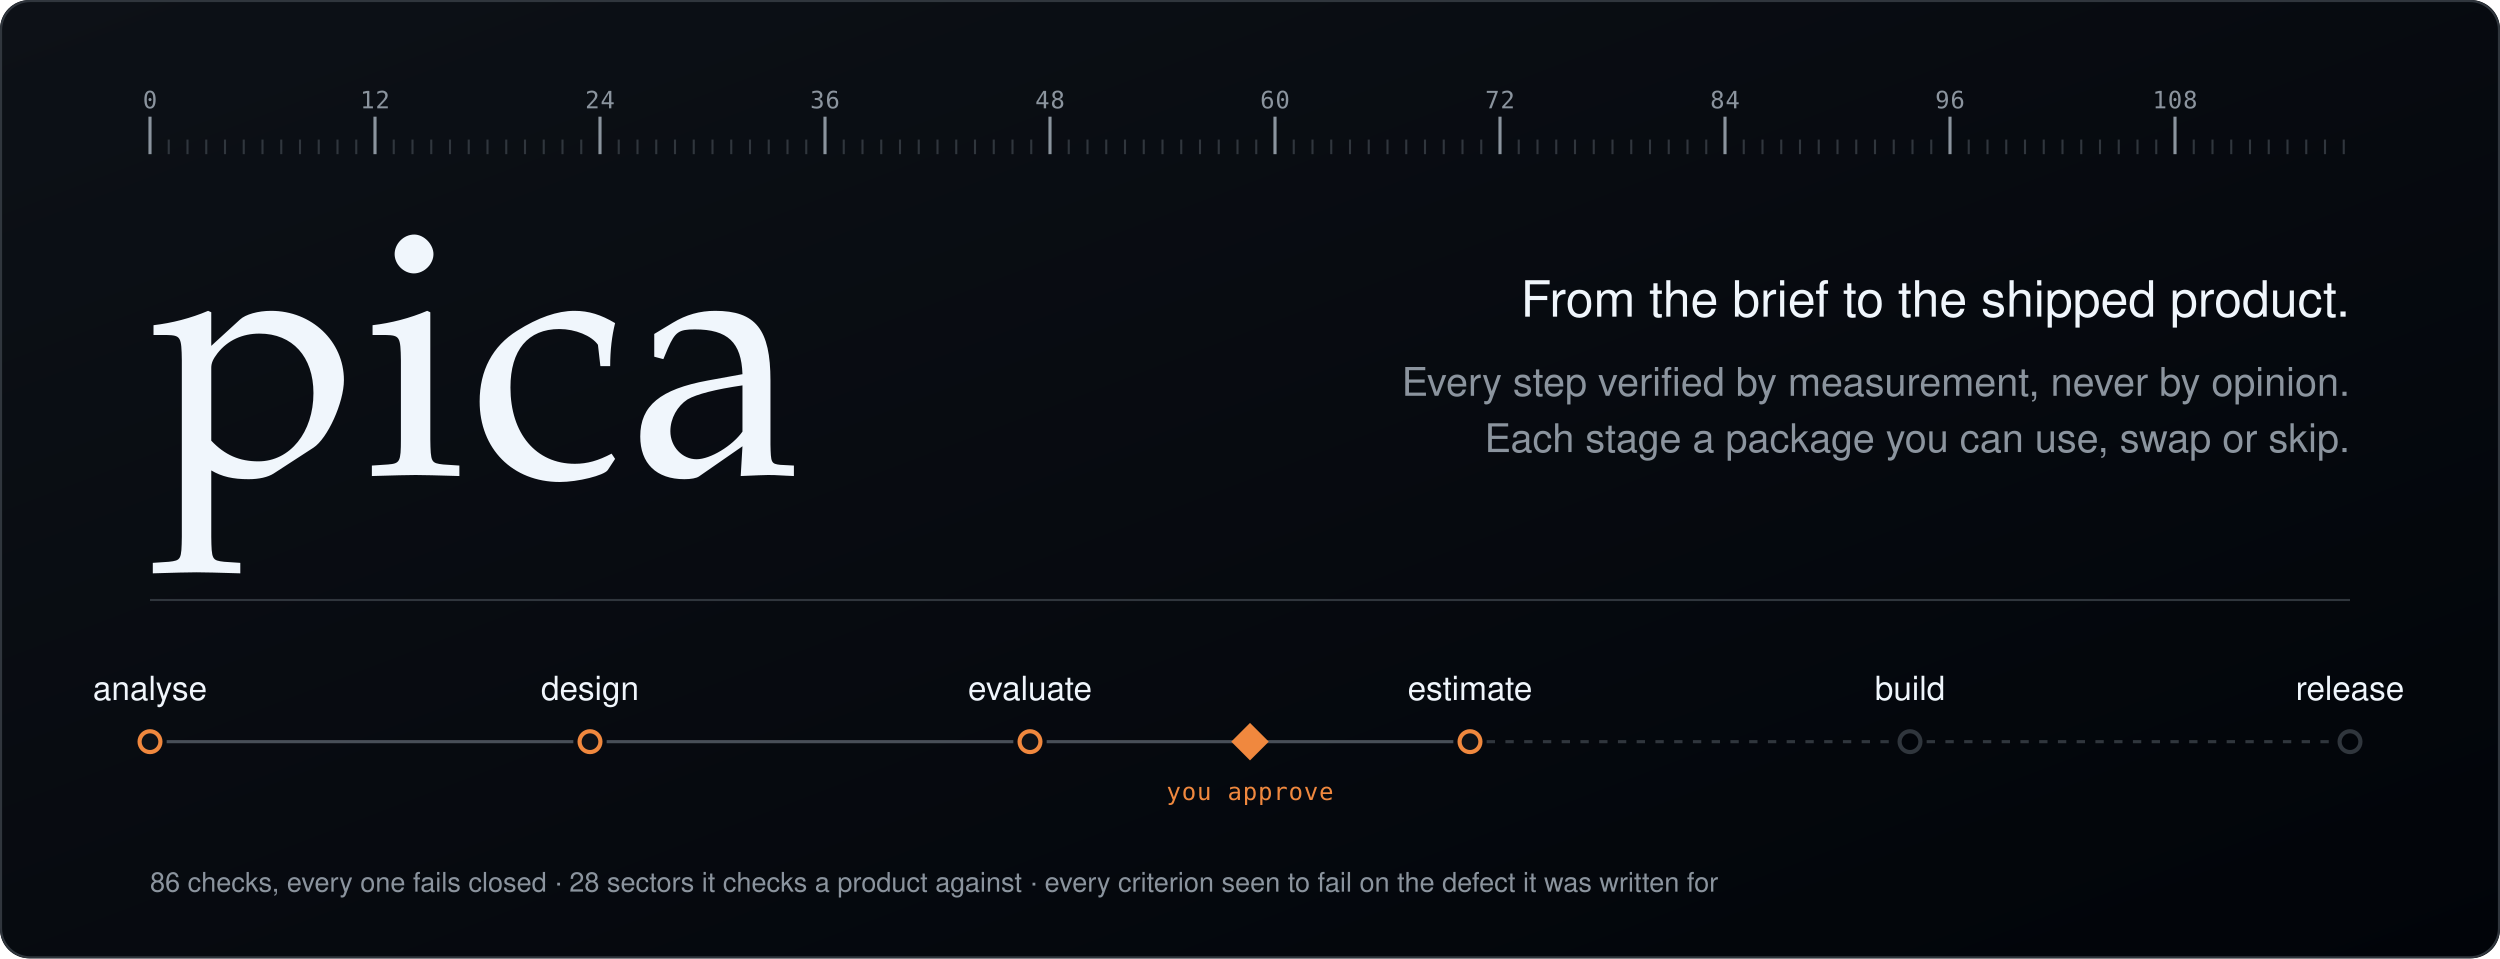
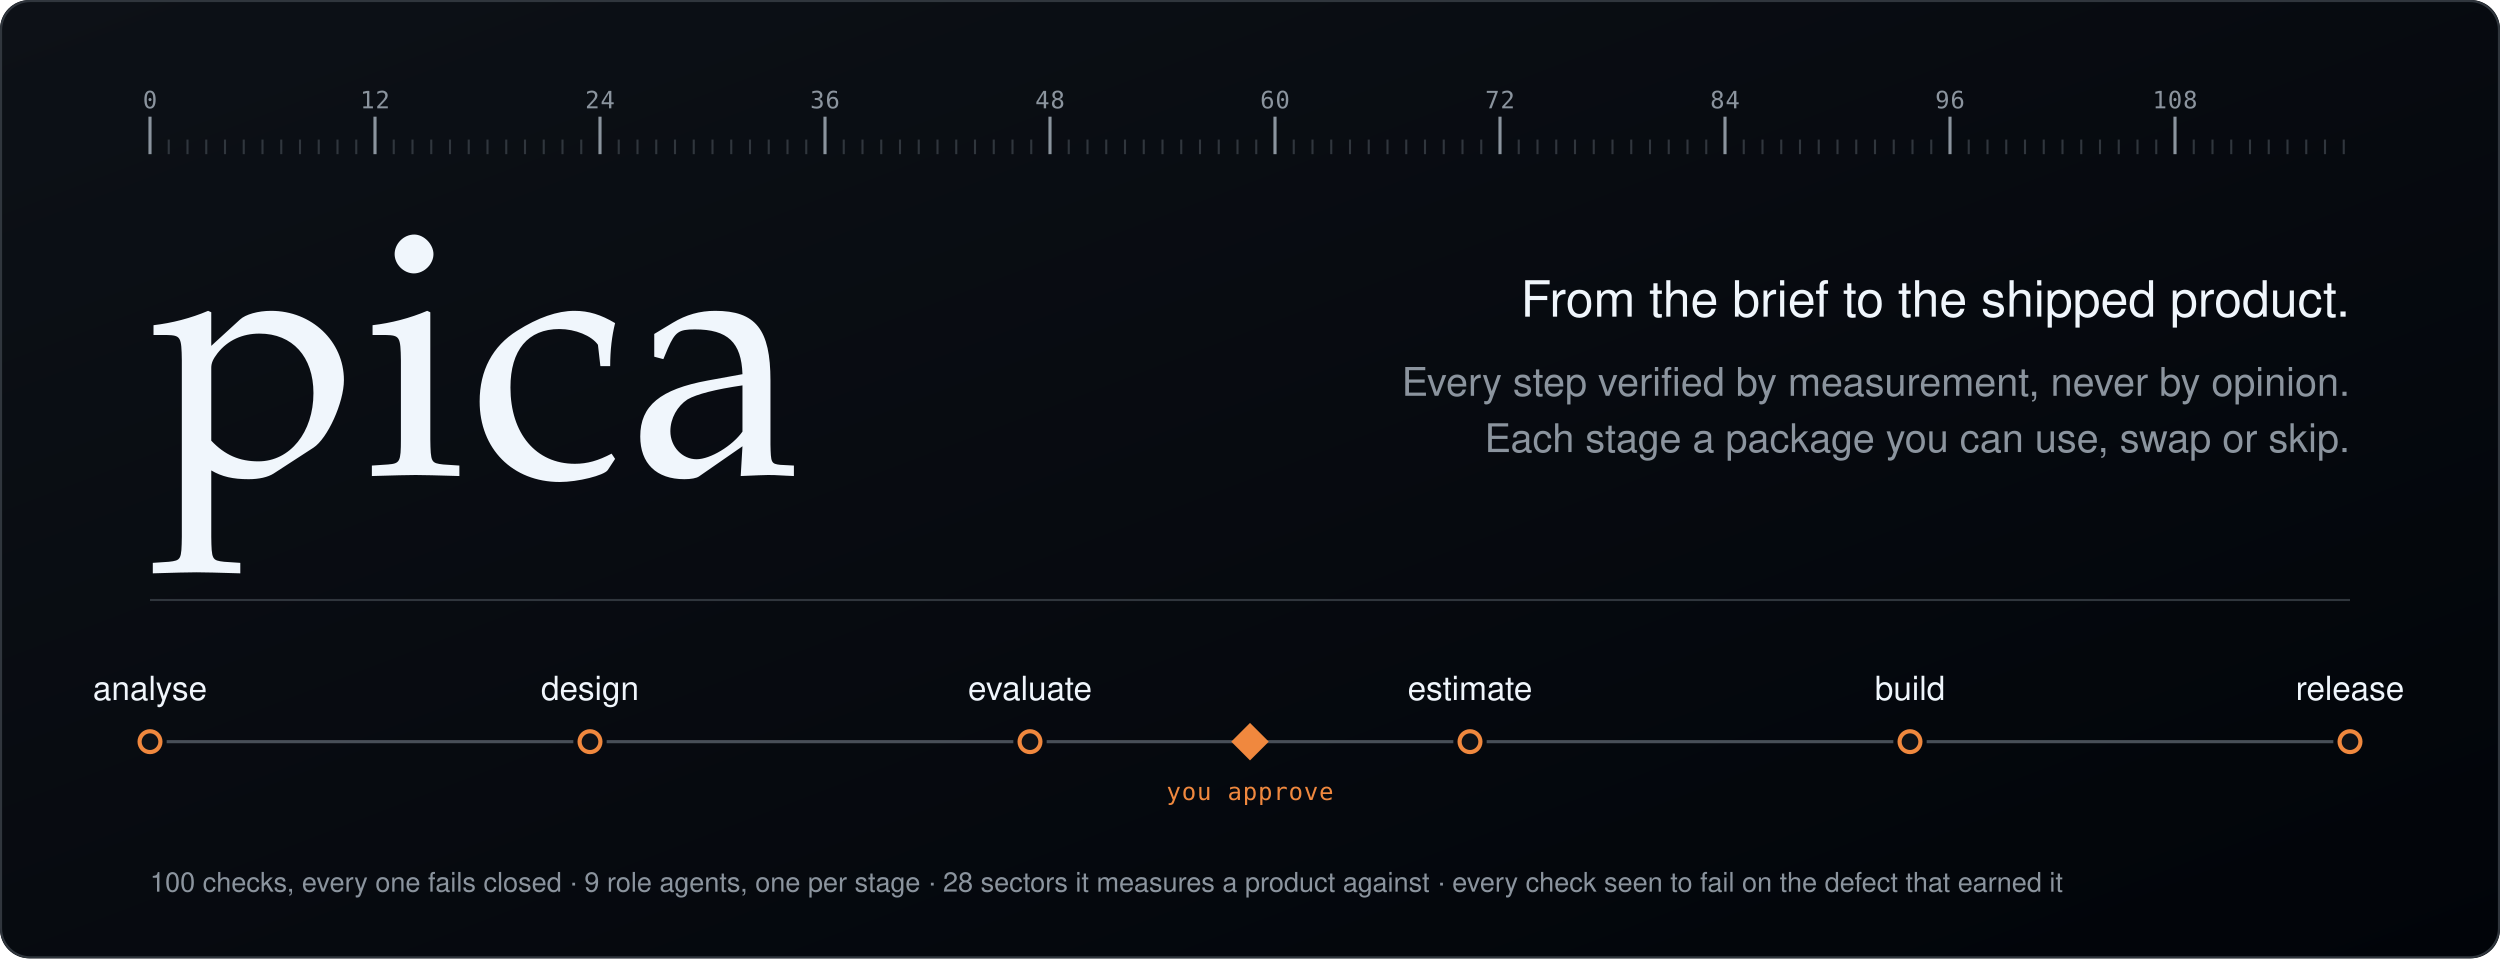
<svg xmlns="http://www.w3.org/2000/svg" viewBox="0 0 1200 460" width="1200" height="460" role="img" aria-label="pica - from the brief to the shipped product. Analyse, research, design in HTML, evaluate, estimate, architect, build and release. Every step verified by measurement, never by opinion.">
  <defs>
    <linearGradient id="bg" x1="0" y1="0" x2="1" y2="1">
      <stop offset="0%" stop-color="#0d1117" />
      <stop offset="100%" stop-color="#010409" />
    </linearGradient>
  </defs>
  <rect x="0" y="0" width="1200" height="460" rx="14" fill="url(#bg)" />
  <rect x="0.5" y="0.5" width="1199" height="459" rx="14" fill="none" stroke="#30363d" stroke-width="1" />
  <g>
    <line x1="72" y1="74" x2="72" y2="56" stroke="#8b949e" stroke-width="1.5" />
    <text x="72" y="52" fill="#8b949e" font-size="11.5" font-family="ui-monospace, SFMono-Regular, Menlo, Consolas, monospace" text-anchor="middle" letter-spacing="0.4">0</text>
    <line x1="81" y1="74" x2="81" y2="67" stroke="#30363d" stroke-width="1" />
    <line x1="90" y1="74" x2="90" y2="67" stroke="#30363d" stroke-width="1" />
    <line x1="99" y1="74" x2="99" y2="67" stroke="#30363d" stroke-width="1" />
    <line x1="108" y1="74" x2="108" y2="67" stroke="#30363d" stroke-width="1" />
    <line x1="117" y1="74" x2="117" y2="67" stroke="#30363d" stroke-width="1" />
    <line x1="126" y1="74" x2="126" y2="67" stroke="#30363d" stroke-width="1" />
    <line x1="135" y1="74" x2="135" y2="67" stroke="#30363d" stroke-width="1" />
    <line x1="144" y1="74" x2="144" y2="67" stroke="#30363d" stroke-width="1" />
    <line x1="153" y1="74" x2="153" y2="67" stroke="#30363d" stroke-width="1" />
    <line x1="162" y1="74" x2="162" y2="67" stroke="#30363d" stroke-width="1" />
    <line x1="171" y1="74" x2="171" y2="67" stroke="#30363d" stroke-width="1" />
    <line x1="180" y1="74" x2="180" y2="56" stroke="#8b949e" stroke-width="1.5" />
    <text x="180" y="52" fill="#8b949e" font-size="11.5" font-family="ui-monospace, SFMono-Regular, Menlo, Consolas, monospace" text-anchor="middle" letter-spacing="0.4">12</text>
    <line x1="189" y1="74" x2="189" y2="67" stroke="#30363d" stroke-width="1" />
    <line x1="198" y1="74" x2="198" y2="67" stroke="#30363d" stroke-width="1" />
    <line x1="207" y1="74" x2="207" y2="67" stroke="#30363d" stroke-width="1" />
    <line x1="216" y1="74" x2="216" y2="67" stroke="#30363d" stroke-width="1" />
    <line x1="225" y1="74" x2="225" y2="67" stroke="#30363d" stroke-width="1" />
    <line x1="234" y1="74" x2="234" y2="67" stroke="#30363d" stroke-width="1" />
    <line x1="243" y1="74" x2="243" y2="67" stroke="#30363d" stroke-width="1" />
    <line x1="252" y1="74" x2="252" y2="67" stroke="#30363d" stroke-width="1" />
    <line x1="261" y1="74" x2="261" y2="67" stroke="#30363d" stroke-width="1" />
    <line x1="270" y1="74" x2="270" y2="67" stroke="#30363d" stroke-width="1" />
    <line x1="279" y1="74" x2="279" y2="67" stroke="#30363d" stroke-width="1" />
    <line x1="288" y1="74" x2="288" y2="56" stroke="#8b949e" stroke-width="1.5" />
    <text x="288" y="52" fill="#8b949e" font-size="11.5" font-family="ui-monospace, SFMono-Regular, Menlo, Consolas, monospace" text-anchor="middle" letter-spacing="0.4">24</text>
    <line x1="297" y1="74" x2="297" y2="67" stroke="#30363d" stroke-width="1" />
    <line x1="306" y1="74" x2="306" y2="67" stroke="#30363d" stroke-width="1" />
    <line x1="315" y1="74" x2="315" y2="67" stroke="#30363d" stroke-width="1" />
    <line x1="324" y1="74" x2="324" y2="67" stroke="#30363d" stroke-width="1" />
    <line x1="333" y1="74" x2="333" y2="67" stroke="#30363d" stroke-width="1" />
    <line x1="342" y1="74" x2="342" y2="67" stroke="#30363d" stroke-width="1" />
    <line x1="351" y1="74" x2="351" y2="67" stroke="#30363d" stroke-width="1" />
    <line x1="360" y1="74" x2="360" y2="67" stroke="#30363d" stroke-width="1" />
    <line x1="369" y1="74" x2="369" y2="67" stroke="#30363d" stroke-width="1" />
    <line x1="378" y1="74" x2="378" y2="67" stroke="#30363d" stroke-width="1" />
    <line x1="387" y1="74" x2="387" y2="67" stroke="#30363d" stroke-width="1" />
    <line x1="396" y1="74" x2="396" y2="56" stroke="#8b949e" stroke-width="1.5" />
    <text x="396" y="52" fill="#8b949e" font-size="11.5" font-family="ui-monospace, SFMono-Regular, Menlo, Consolas, monospace" text-anchor="middle" letter-spacing="0.4">36</text>
    <line x1="405" y1="74" x2="405" y2="67" stroke="#30363d" stroke-width="1" />
    <line x1="414" y1="74" x2="414" y2="67" stroke="#30363d" stroke-width="1" />
    <line x1="423" y1="74" x2="423" y2="67" stroke="#30363d" stroke-width="1" />
    <line x1="432" y1="74" x2="432" y2="67" stroke="#30363d" stroke-width="1" />
    <line x1="441" y1="74" x2="441" y2="67" stroke="#30363d" stroke-width="1" />
    <line x1="450" y1="74" x2="450" y2="67" stroke="#30363d" stroke-width="1" />
    <line x1="459" y1="74" x2="459" y2="67" stroke="#30363d" stroke-width="1" />
    <line x1="468" y1="74" x2="468" y2="67" stroke="#30363d" stroke-width="1" />
    <line x1="477" y1="74" x2="477" y2="67" stroke="#30363d" stroke-width="1" />
    <line x1="486" y1="74" x2="486" y2="67" stroke="#30363d" stroke-width="1" />
    <line x1="495" y1="74" x2="495" y2="67" stroke="#30363d" stroke-width="1" />
    <line x1="504" y1="74" x2="504" y2="56" stroke="#8b949e" stroke-width="1.5" />
    <text x="504" y="52" fill="#8b949e" font-size="11.5" font-family="ui-monospace, SFMono-Regular, Menlo, Consolas, monospace" text-anchor="middle" letter-spacing="0.4">48</text>
    <line x1="513" y1="74" x2="513" y2="67" stroke="#30363d" stroke-width="1" />
    <line x1="522" y1="74" x2="522" y2="67" stroke="#30363d" stroke-width="1" />
    <line x1="531" y1="74" x2="531" y2="67" stroke="#30363d" stroke-width="1" />
    <line x1="540" y1="74" x2="540" y2="67" stroke="#30363d" stroke-width="1" />
    <line x1="549" y1="74" x2="549" y2="67" stroke="#30363d" stroke-width="1" />
    <line x1="558" y1="74" x2="558" y2="67" stroke="#30363d" stroke-width="1" />
    <line x1="567" y1="74" x2="567" y2="67" stroke="#30363d" stroke-width="1" />
    <line x1="576" y1="74" x2="576" y2="67" stroke="#30363d" stroke-width="1" />
    <line x1="585" y1="74" x2="585" y2="67" stroke="#30363d" stroke-width="1" />
    <line x1="594" y1="74" x2="594" y2="67" stroke="#30363d" stroke-width="1" />
    <line x1="603" y1="74" x2="603" y2="67" stroke="#30363d" stroke-width="1" />
    <line x1="612" y1="74" x2="612" y2="56" stroke="#8b949e" stroke-width="1.5" />
    <text x="612" y="52" fill="#8b949e" font-size="11.5" font-family="ui-monospace, SFMono-Regular, Menlo, Consolas, monospace" text-anchor="middle" letter-spacing="0.4">60</text>
    <line x1="621" y1="74" x2="621" y2="67" stroke="#30363d" stroke-width="1" />
    <line x1="630" y1="74" x2="630" y2="67" stroke="#30363d" stroke-width="1" />
    <line x1="639" y1="74" x2="639" y2="67" stroke="#30363d" stroke-width="1" />
    <line x1="648" y1="74" x2="648" y2="67" stroke="#30363d" stroke-width="1" />
    <line x1="657" y1="74" x2="657" y2="67" stroke="#30363d" stroke-width="1" />
    <line x1="666" y1="74" x2="666" y2="67" stroke="#30363d" stroke-width="1" />
    <line x1="675" y1="74" x2="675" y2="67" stroke="#30363d" stroke-width="1" />
    <line x1="684" y1="74" x2="684" y2="67" stroke="#30363d" stroke-width="1" />
    <line x1="693" y1="74" x2="693" y2="67" stroke="#30363d" stroke-width="1" />
    <line x1="702" y1="74" x2="702" y2="67" stroke="#30363d" stroke-width="1" />
    <line x1="711" y1="74" x2="711" y2="67" stroke="#30363d" stroke-width="1" />
    <line x1="720" y1="74" x2="720" y2="56" stroke="#8b949e" stroke-width="1.5" />
    <text x="720" y="52" fill="#8b949e" font-size="11.5" font-family="ui-monospace, SFMono-Regular, Menlo, Consolas, monospace" text-anchor="middle" letter-spacing="0.4">72</text>
    <line x1="729" y1="74" x2="729" y2="67" stroke="#30363d" stroke-width="1" />
    <line x1="738" y1="74" x2="738" y2="67" stroke="#30363d" stroke-width="1" />
    <line x1="747" y1="74" x2="747" y2="67" stroke="#30363d" stroke-width="1" />
    <line x1="756" y1="74" x2="756" y2="67" stroke="#30363d" stroke-width="1" />
    <line x1="765" y1="74" x2="765" y2="67" stroke="#30363d" stroke-width="1" />
    <line x1="774" y1="74" x2="774" y2="67" stroke="#30363d" stroke-width="1" />
    <line x1="783" y1="74" x2="783" y2="67" stroke="#30363d" stroke-width="1" />
    <line x1="792" y1="74" x2="792" y2="67" stroke="#30363d" stroke-width="1" />
    <line x1="801" y1="74" x2="801" y2="67" stroke="#30363d" stroke-width="1" />
    <line x1="810" y1="74" x2="810" y2="67" stroke="#30363d" stroke-width="1" />
    <line x1="819" y1="74" x2="819" y2="67" stroke="#30363d" stroke-width="1" />
    <line x1="828" y1="74" x2="828" y2="56" stroke="#8b949e" stroke-width="1.5" />
    <text x="828" y="52" fill="#8b949e" font-size="11.5" font-family="ui-monospace, SFMono-Regular, Menlo, Consolas, monospace" text-anchor="middle" letter-spacing="0.4">84</text>
    <line x1="837" y1="74" x2="837" y2="67" stroke="#30363d" stroke-width="1" />
    <line x1="846" y1="74" x2="846" y2="67" stroke="#30363d" stroke-width="1" />
    <line x1="855" y1="74" x2="855" y2="67" stroke="#30363d" stroke-width="1" />
    <line x1="864" y1="74" x2="864" y2="67" stroke="#30363d" stroke-width="1" />
    <line x1="873" y1="74" x2="873" y2="67" stroke="#30363d" stroke-width="1" />
    <line x1="882" y1="74" x2="882" y2="67" stroke="#30363d" stroke-width="1" />
    <line x1="891" y1="74" x2="891" y2="67" stroke="#30363d" stroke-width="1" />
    <line x1="900" y1="74" x2="900" y2="67" stroke="#30363d" stroke-width="1" />
    <line x1="909" y1="74" x2="909" y2="67" stroke="#30363d" stroke-width="1" />
    <line x1="918" y1="74" x2="918" y2="67" stroke="#30363d" stroke-width="1" />
    <line x1="927" y1="74" x2="927" y2="67" stroke="#30363d" stroke-width="1" />
    <line x1="936" y1="74" x2="936" y2="56" stroke="#8b949e" stroke-width="1.5" />
    <text x="936" y="52" fill="#8b949e" font-size="11.5" font-family="ui-monospace, SFMono-Regular, Menlo, Consolas, monospace" text-anchor="middle" letter-spacing="0.4">96</text>
    <line x1="945" y1="74" x2="945" y2="67" stroke="#30363d" stroke-width="1" />
    <line x1="954" y1="74" x2="954" y2="67" stroke="#30363d" stroke-width="1" />
    <line x1="963" y1="74" x2="963" y2="67" stroke="#30363d" stroke-width="1" />
    <line x1="972" y1="74" x2="972" y2="67" stroke="#30363d" stroke-width="1" />
    <line x1="981" y1="74" x2="981" y2="67" stroke="#30363d" stroke-width="1" />
    <line x1="990" y1="74" x2="990" y2="67" stroke="#30363d" stroke-width="1" />
    <line x1="999" y1="74" x2="999" y2="67" stroke="#30363d" stroke-width="1" />
    <line x1="1008" y1="74" x2="1008" y2="67" stroke="#30363d" stroke-width="1" />
    <line x1="1017" y1="74" x2="1017" y2="67" stroke="#30363d" stroke-width="1" />
    <line x1="1026" y1="74" x2="1026" y2="67" stroke="#30363d" stroke-width="1" />
    <line x1="1035" y1="74" x2="1035" y2="67" stroke="#30363d" stroke-width="1" />
    <line x1="1044" y1="74" x2="1044" y2="56" stroke="#8b949e" stroke-width="1.5" />
    <text x="1044" y="52" fill="#8b949e" font-size="11.5" font-family="ui-monospace, SFMono-Regular, Menlo, Consolas, monospace" text-anchor="middle" letter-spacing="0.4">108</text>
    <line x1="1053" y1="74" x2="1053" y2="67" stroke="#30363d" stroke-width="1" />
    <line x1="1062" y1="74" x2="1062" y2="67" stroke="#30363d" stroke-width="1" />
    <line x1="1071" y1="74" x2="1071" y2="67" stroke="#30363d" stroke-width="1" />
    <line x1="1080" y1="74" x2="1080" y2="67" stroke="#30363d" stroke-width="1" />
    <line x1="1089" y1="74" x2="1089" y2="67" stroke="#30363d" stroke-width="1" />
    <line x1="1098" y1="74" x2="1098" y2="67" stroke="#30363d" stroke-width="1" />
    <line x1="1107" y1="74" x2="1107" y2="67" stroke="#30363d" stroke-width="1" />
    <line x1="1116" y1="74" x2="1116" y2="67" stroke="#30363d" stroke-width="1" />
    <line x1="1125" y1="74" x2="1125" y2="67" stroke="#30363d" stroke-width="1" />
  </g>
  <text x="72" y="228" fill="#f0f6fc" font-size="168" font-family="Iowan Old Style, Palatino Linotype, Palatino, Georgia, 'Times New Roman', serif" letter-spacing="2">pica</text>
  <text x="1128" y="152" fill="#f0f6fc" font-size="24" font-family="-apple-system, BlinkMacSystemFont, 'Segoe UI', Helvetica, Arial, sans-serif" text-anchor="end">From the brief to the shipped product.</text>
  <text x="1128" y="190" fill="#8b949e" font-size="19" font-family="-apple-system, BlinkMacSystemFont, 'Segoe UI', Helvetica, Arial, sans-serif" text-anchor="end">Every step verified by measurement, never by opinion.</text>
  <text x="1128" y="217" fill="#8b949e" font-size="19" font-family="-apple-system, BlinkMacSystemFont, 'Segoe UI', Helvetica, Arial, sans-serif" text-anchor="end">Each stage a package you can use, swap or skip.</text>
  <line x1="72" y1="288" x2="1128" y2="288" stroke="#30363d" stroke-width="1" />
  <g>
    <line x1="80" y1="356" x2="275.2" y2="356" stroke="#484f58" stroke-width="1.5" />
    <line x1="291.2" y1="356" x2="486.4" y2="356" stroke="#484f58" stroke-width="1.5" />
    <line x1="502.4" y1="356" x2="697.6" y2="356" stroke="#484f58" stroke-width="1.5" />
-     <line x1="713.6" y1="356" x2="908.8" y2="356" stroke="#30363d" stroke-width="1.5" stroke-dasharray="4 5" />
-     <line x1="924.8" y1="356" x2="1120" y2="356" stroke="#30363d" stroke-width="1.5" stroke-dasharray="4 5" />
+     <line x1="713.6" y1="356" x2="908.8" y2="356" stroke="#484f58" stroke-width="1.5" />
+     <line x1="924.8" y1="356" x2="1120" y2="356" stroke="#484f58" stroke-width="1.5" />
    <circle cx="72" cy="356" r="5" fill="#0d1117" stroke="#f0883e" stroke-width="2" />
    <text x="72" y="336" fill="#f0f6fc" font-size="16" font-family="-apple-system, BlinkMacSystemFont, 'Segoe UI', Helvetica, Arial, sans-serif" text-anchor="middle">analyse</text>
    <circle cx="283.2" cy="356" r="5" fill="#0d1117" stroke="#f0883e" stroke-width="2" />
    <text x="283.2" y="336" fill="#f0f6fc" font-size="16" font-family="-apple-system, BlinkMacSystemFont, 'Segoe UI', Helvetica, Arial, sans-serif" text-anchor="middle">design</text>
    <circle cx="494.4" cy="356" r="5" fill="#0d1117" stroke="#f0883e" stroke-width="2" />
    <text x="494.4" y="336" fill="#f0f6fc" font-size="16" font-family="-apple-system, BlinkMacSystemFont, 'Segoe UI', Helvetica, Arial, sans-serif" text-anchor="middle">evaluate</text>
    <circle cx="705.6" cy="356" r="5" fill="#0d1117" stroke="#f0883e" stroke-width="2" />
    <text x="705.6" y="336" fill="#f0f6fc" font-size="16" font-family="-apple-system, BlinkMacSystemFont, 'Segoe UI', Helvetica, Arial, sans-serif" text-anchor="middle">estimate</text>
-     <circle cx="916.8" cy="356" r="5" fill="#010409" stroke="#30363d" stroke-width="2" />
+     <circle cx="916.8" cy="356" r="5" fill="#0d1117" stroke="#f0883e" stroke-width="2" />
    <text x="916.8" y="336" fill="#f0f6fc" font-size="16" font-family="-apple-system, BlinkMacSystemFont, 'Segoe UI', Helvetica, Arial, sans-serif" text-anchor="middle">build</text>
-     <circle cx="1128" cy="356" r="5" fill="#010409" stroke="#30363d" stroke-width="2" />
+     <circle cx="1128" cy="356" r="5" fill="#0d1117" stroke="#f0883e" stroke-width="2" />
    <text x="1128" y="336" fill="#f0f6fc" font-size="16" font-family="-apple-system, BlinkMacSystemFont, 'Segoe UI', Helvetica, Arial, sans-serif" text-anchor="middle">release</text>
    <path d="M 600 347 L 609 356 L 600 365 L 591 356 Z" fill="#f0883e" />
    <text x="600" y="384" fill="#f0883e" font-size="11.5" font-family="ui-monospace, SFMono-Regular, Menlo, Consolas, monospace" text-anchor="middle" letter-spacing="0.4">you approve</text>
  </g>
-   <text x="72" y="428" fill="#8b949e" font-size="13" font-family="-apple-system, BlinkMacSystemFont, 'Segoe UI', Helvetica, Arial, sans-serif">86 checks, every one fails closed  ·  28 sectors it checks a product against  ·  every criterion seen to fail on the defect it was written for</text>
+   <text x="72" y="428" fill="#8b949e" font-size="13" font-family="-apple-system, BlinkMacSystemFont, 'Segoe UI', Helvetica, Arial, sans-serif">100 checks, every one fails closed  ·  9 role agents, one per stage  ·  28 sectors it measures a product against  ·  every check seen to fail on the defect that earned it</text>
</svg>
